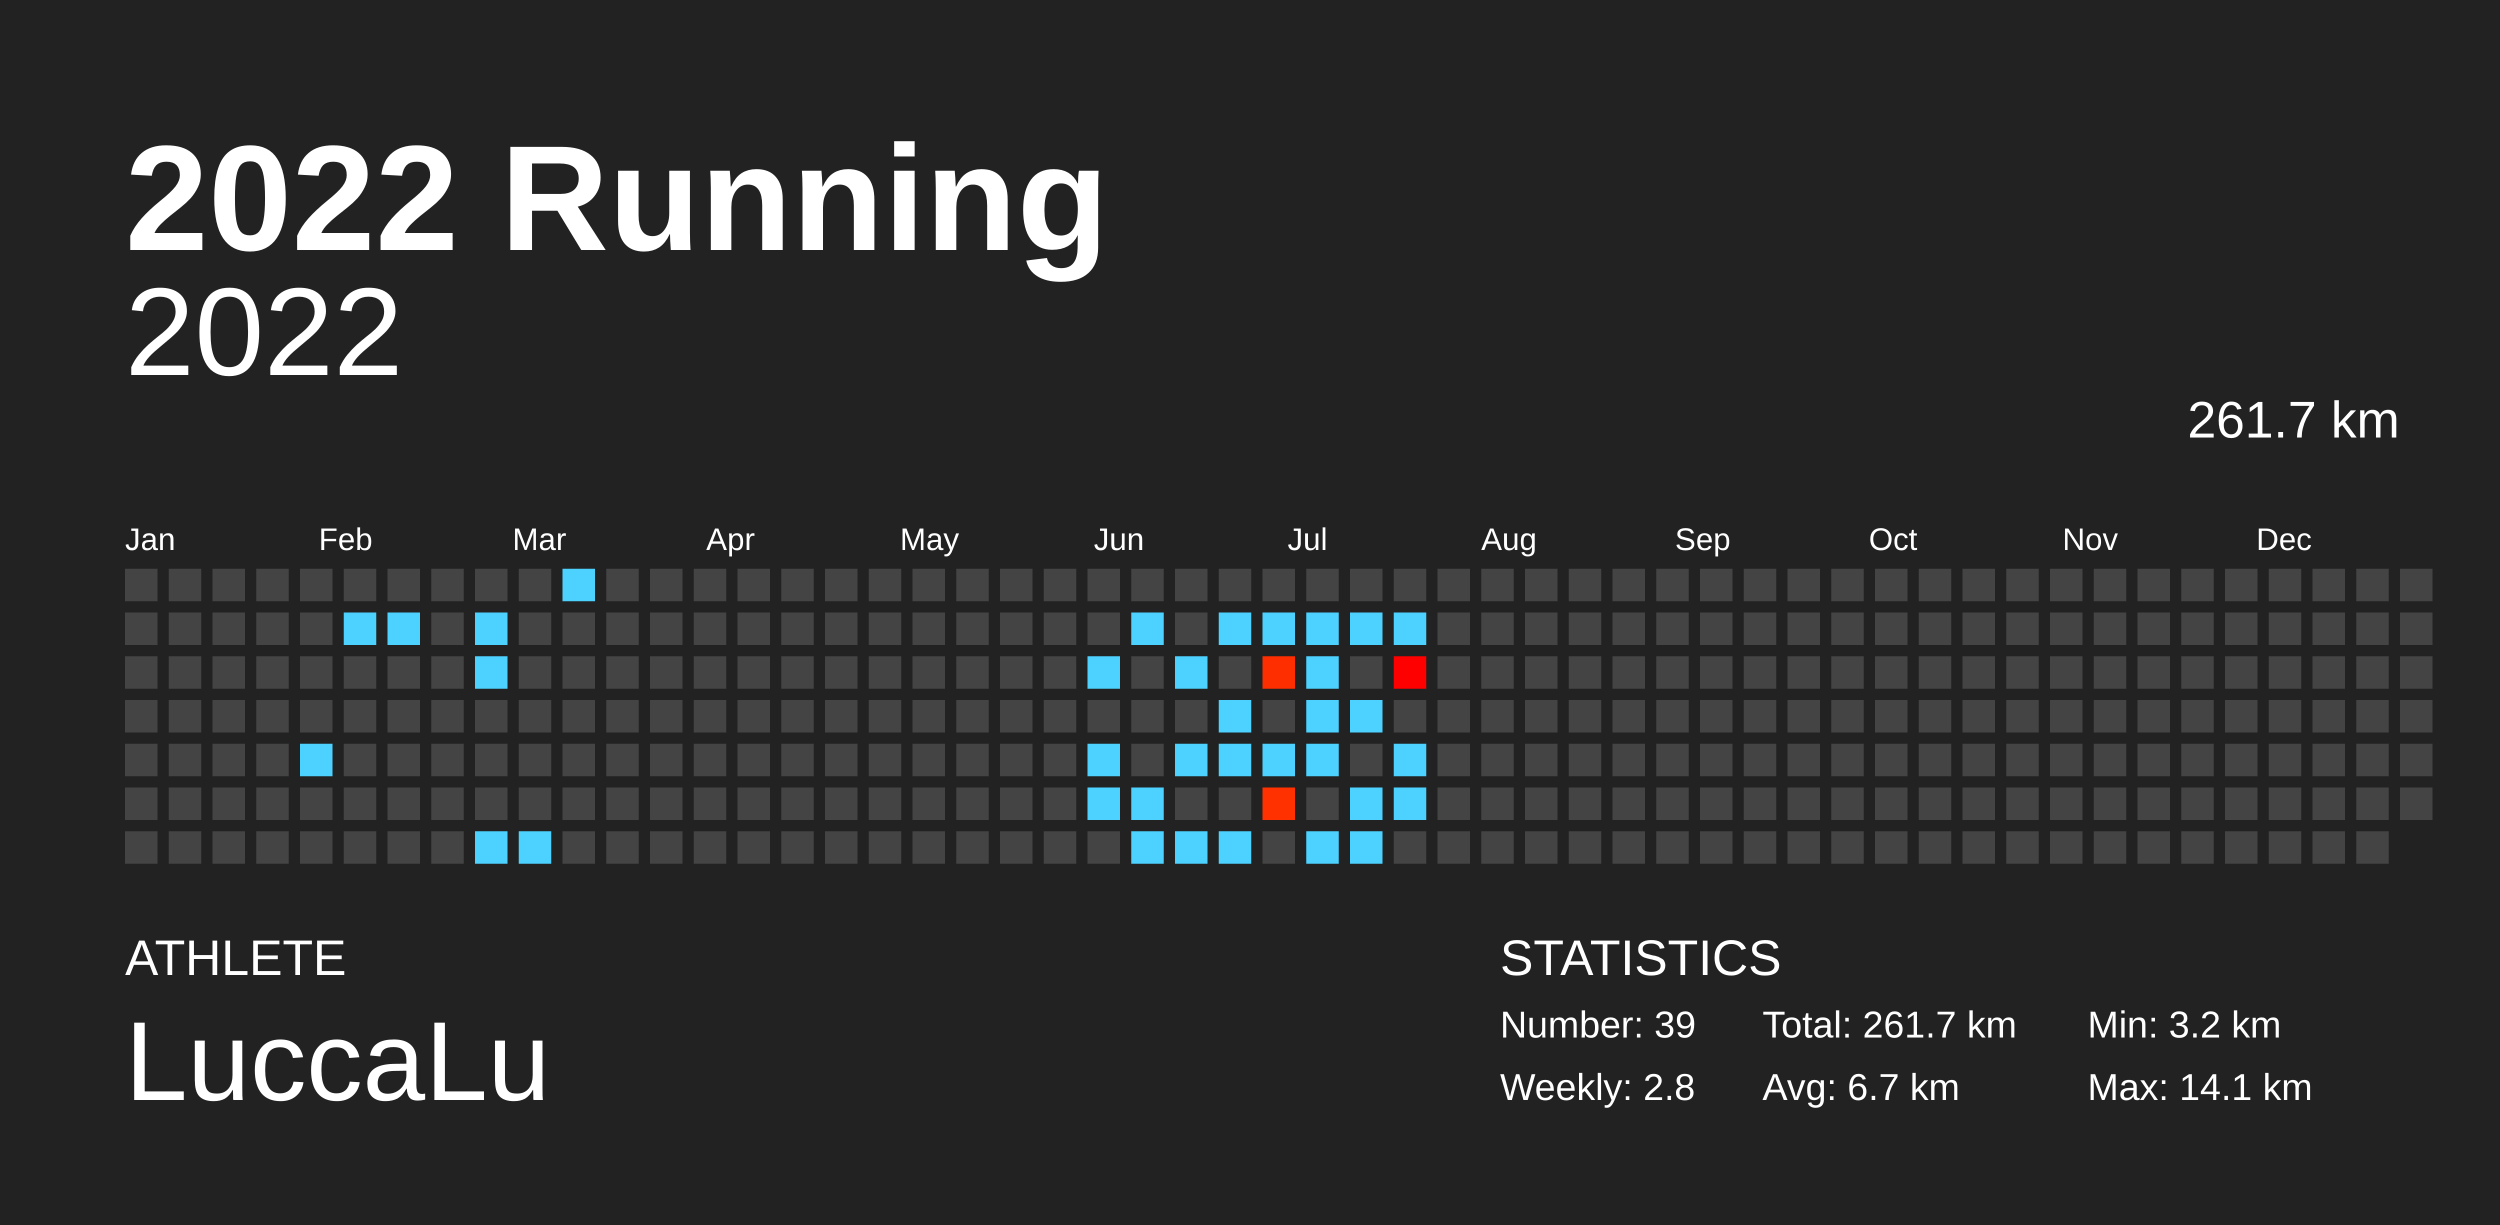
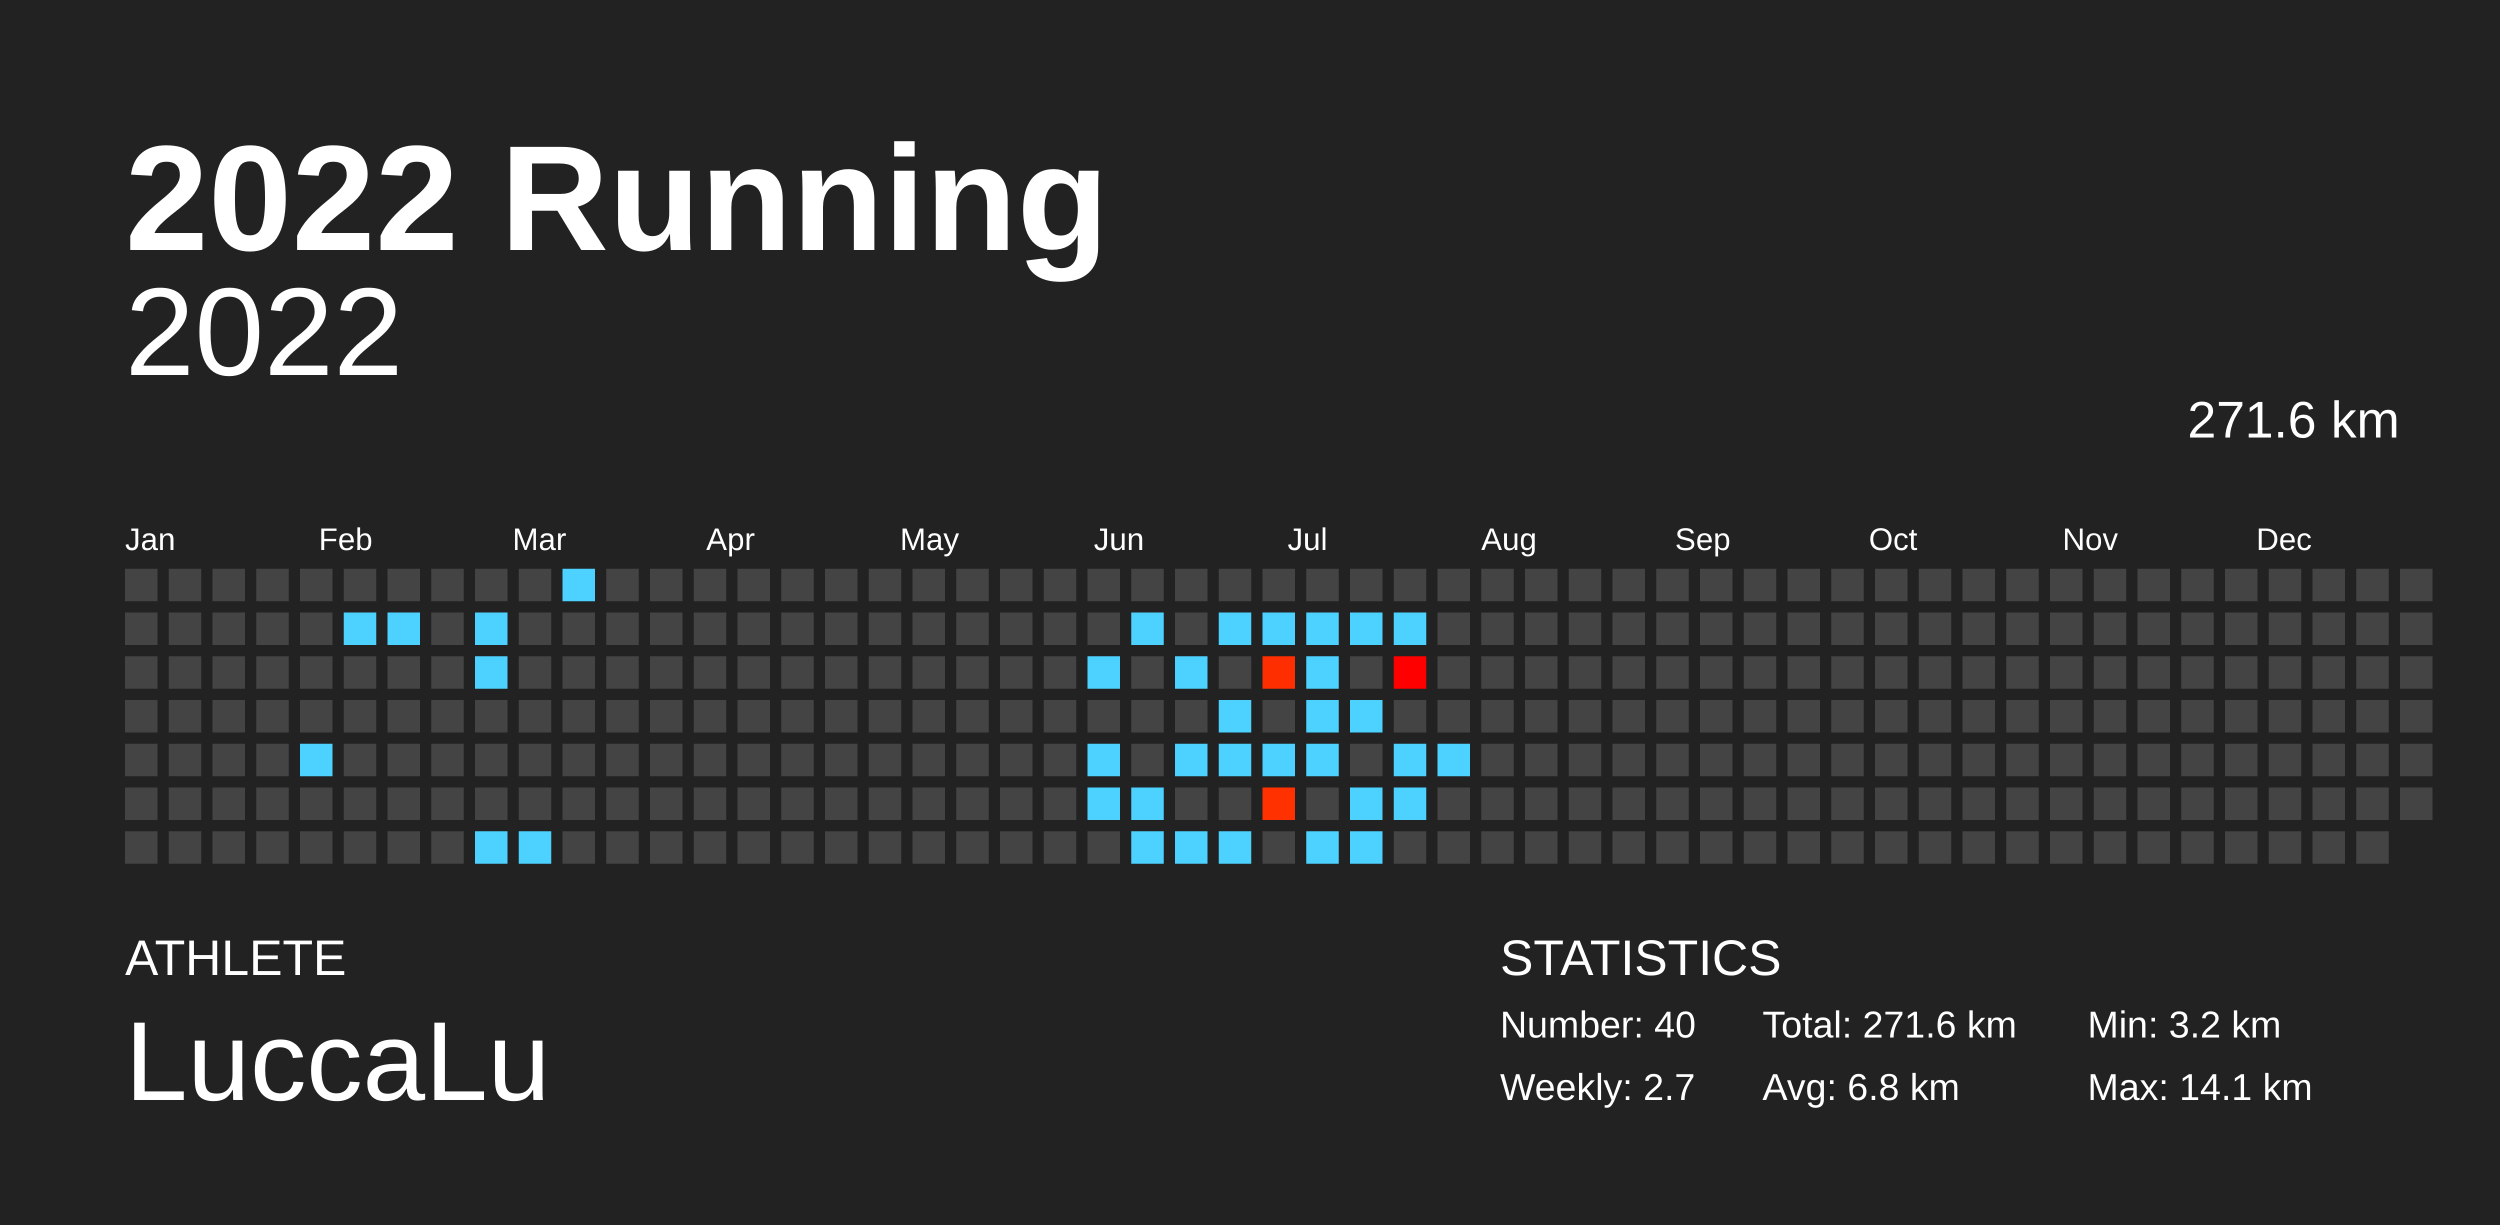
<svg xmlns="http://www.w3.org/2000/svg" baseProfile="full" height="98mm" version="1.1" viewBox="0,0,200,98" width="200mm">
  <defs />
  <rect fill="#222222" height="98" width="200" x="0" y="0" />
  <text fill="#FFFFFF" style="font-size:12px; font-family:Arial; font-weight:bold;" x="10" y="20">2022 Running</text>
  <text fill="#FFFFFF" style="font-size:4px; font-family:Arial" x="10" y="78">ATHLETE</text>
  <text fill="#FFFFFF" style="font-size:9px; font-family:Arial" x="10" y="88">LuccaLu</text>
  <text fill="#FFFFFF" style="font-size:4px; font-family:Arial" x="120" y="78">STATISTICS</text>
-   <text fill="#FFFFFF" style="font-size:3px; font-family:Arial" x="120" y="83">Number: 39</text>
-   <text fill="#FFFFFF" style="font-size:3px; font-family:Arial" x="120" y="88">Weekly: 2.8</text>
-   <text fill="#FFFFFF" style="font-size:3px; font-family:Arial" x="141" y="83">Total: 261.7 km</text>
-   <text fill="#FFFFFF" style="font-size:3px; font-family:Arial" x="141" y="88">Avg: 6.7 km</text>
+   <text fill="#FFFFFF" style="font-size:3px; font-family:Arial" x="120" y="83">Number: 40</text>
+   <text fill="#FFFFFF" style="font-size:3px; font-family:Arial" x="120" y="88">Weekly: 2.7</text>
+   <text fill="#FFFFFF" style="font-size:3px; font-family:Arial" x="141" y="83">Total: 271.6 km</text>
+   <text fill="#FFFFFF" style="font-size:3px; font-family:Arial" x="141" y="88">Avg: 6.8 km</text>
  <text fill="#FFFFFF" style="font-size:3px; font-family:Arial" x="167" y="83">Min: 3.2 km</text>
  <text fill="#FFFFFF" style="font-size:3px; font-family:Arial" x="167" y="88">Max: 14.1 km</text>
  <text alignment-baseline="hanging" fill="#FFFFFF" style="font-size:10.0px; font-family:Arial;" x="10" y="30">2022</text>
-   <text alignment-baseline="hanging" fill="#FFFFFF" style="font-size:4.125px; font-family:Arial;" x="175" y="35">261.7 km</text>
+   <text alignment-baseline="hanging" fill="#FFFFFF" style="font-size:4.125px; font-family:Arial;" x="175" y="35">271.6 km</text>
  <text fill="#FFFFFF" style="font-size:2.5px; font-family:Arial" x="10.0" y="44">Jan</text>
  <text fill="#FFFFFF" style="font-size:2.5px; font-family:Arial" x="25.5" y="44">Feb</text>
  <text fill="#FFFFFF" style="font-size:2.5px; font-family:Arial" x="41.0" y="44">Mar</text>
  <text fill="#FFFFFF" style="font-size:2.5px; font-family:Arial" x="56.5" y="44">Apr</text>
  <text fill="#FFFFFF" style="font-size:2.5px; font-family:Arial" x="72.0" y="44">May</text>
  <text fill="#FFFFFF" style="font-size:2.5px; font-family:Arial" x="87.5" y="44">Jun</text>
  <text fill="#FFFFFF" style="font-size:2.5px; font-family:Arial" x="103.0" y="44">Jul</text>
  <text fill="#FFFFFF" style="font-size:2.5px; font-family:Arial" x="118.5" y="44">Aug</text>
  <text fill="#FFFFFF" style="font-size:2.5px; font-family:Arial" x="134.0" y="44">Sep</text>
  <text fill="#FFFFFF" style="font-size:2.5px; font-family:Arial" x="149.5" y="44">Oct</text>
  <text fill="#FFFFFF" style="font-size:2.5px; font-family:Arial" x="165.0" y="44">Nov</text>
  <text fill="#FFFFFF" style="font-size:2.5px; font-family:Arial" x="180.5" y="44">Dec</text>
  <rect fill="#444444" height="2.6" width="2.6" x="10.0" y="45.5" />
  <rect fill="#444444" height="2.6" width="2.6" x="10.0" y="49.0" />
  <rect fill="#444444" height="2.6" width="2.6" x="10.0" y="52.5" />
  <rect fill="#444444" height="2.6" width="2.6" x="10.0" y="56.0" />
  <rect fill="#444444" height="2.6" width="2.6" x="10.0" y="59.5" />
  <rect fill="#444444" height="2.6" width="2.6" x="10.0" y="63.0" />
  <rect fill="#444444" height="2.6" width="2.6" x="10.0" y="66.5" />
  <rect fill="#444444" height="2.6" width="2.6" x="13.5" y="45.5" />
  <rect fill="#444444" height="2.6" width="2.6" x="13.5" y="49.0" />
  <rect fill="#444444" height="2.6" width="2.6" x="13.5" y="52.5" />
  <rect fill="#444444" height="2.6" width="2.6" x="13.5" y="56.0" />
  <rect fill="#444444" height="2.6" width="2.6" x="13.5" y="59.5" />
  <rect fill="#444444" height="2.6" width="2.6" x="13.5" y="63.0" />
  <rect fill="#444444" height="2.6" width="2.6" x="13.5" y="66.5" />
  <rect fill="#444444" height="2.6" width="2.6" x="17.0" y="45.5" />
  <rect fill="#444444" height="2.6" width="2.6" x="17.0" y="49.0" />
  <rect fill="#444444" height="2.6" width="2.6" x="17.0" y="52.5" />
  <rect fill="#444444" height="2.6" width="2.6" x="17.0" y="56.0" />
  <rect fill="#444444" height="2.6" width="2.6" x="17.0" y="59.5" />
  <rect fill="#444444" height="2.6" width="2.6" x="17.0" y="63.0" />
  <rect fill="#444444" height="2.6" width="2.6" x="17.0" y="66.5" />
  <rect fill="#444444" height="2.6" width="2.6" x="20.5" y="45.5" />
  <rect fill="#444444" height="2.6" width="2.6" x="20.5" y="49.0" />
  <rect fill="#444444" height="2.6" width="2.6" x="20.5" y="52.5" />
  <rect fill="#444444" height="2.6" width="2.6" x="20.5" y="56.0" />
  <rect fill="#444444" height="2.6" width="2.6" x="20.5" y="59.5" />
  <rect fill="#444444" height="2.6" width="2.6" x="20.5" y="63.0" />
  <rect fill="#444444" height="2.6" width="2.6" x="20.5" y="66.5" />
  <rect fill="#444444" height="2.6" width="2.6" x="24.0" y="45.5" />
  <rect fill="#444444" height="2.6" width="2.6" x="24.0" y="49.0" />
  <rect fill="#444444" height="2.6" width="2.6" x="24.0" y="52.5" />
  <rect fill="#444444" height="2.6" width="2.6" x="24.0" y="56.0" />
  <rect fill="#4dd2ff" height="2.6" width="2.6" x="24.0" y="59.5" />
  <rect fill="#444444" height="2.6" width="2.6" x="24.0" y="63.0" />
  <rect fill="#444444" height="2.6" width="2.6" x="24.0" y="66.5" />
  <rect fill="#444444" height="2.6" width="2.6" x="27.5" y="45.5" />
  <rect fill="#4dd2ff" height="2.6" width="2.6" x="27.5" y="49.0" />
  <rect fill="#444444" height="2.6" width="2.6" x="27.5" y="52.5" />
  <rect fill="#444444" height="2.6" width="2.6" x="27.5" y="56.0" />
  <rect fill="#444444" height="2.6" width="2.6" x="27.5" y="59.5" />
  <rect fill="#444444" height="2.6" width="2.6" x="27.5" y="63.0" />
  <rect fill="#444444" height="2.6" width="2.6" x="27.5" y="66.5" />
  <rect fill="#444444" height="2.6" width="2.6" x="31.0" y="45.5" />
  <rect fill="#4dd2ff" height="2.6" width="2.6" x="31.0" y="49.0" />
  <rect fill="#444444" height="2.6" width="2.6" x="31.0" y="52.5" />
  <rect fill="#444444" height="2.6" width="2.6" x="31.0" y="56.0" />
  <rect fill="#444444" height="2.6" width="2.6" x="31.0" y="59.5" />
  <rect fill="#444444" height="2.6" width="2.6" x="31.0" y="63.0" />
  <rect fill="#444444" height="2.6" width="2.6" x="31.0" y="66.5" />
  <rect fill="#444444" height="2.6" width="2.6" x="34.5" y="45.5" />
  <rect fill="#444444" height="2.6" width="2.6" x="34.5" y="49.0" />
  <rect fill="#444444" height="2.6" width="2.6" x="34.5" y="52.5" />
  <rect fill="#444444" height="2.6" width="2.6" x="34.5" y="56.0" />
  <rect fill="#444444" height="2.6" width="2.6" x="34.5" y="59.5" />
  <rect fill="#444444" height="2.6" width="2.6" x="34.5" y="63.0" />
  <rect fill="#444444" height="2.6" width="2.6" x="34.5" y="66.5" />
  <rect fill="#444444" height="2.6" width="2.6" x="38.0" y="45.5" />
  <rect fill="#4dd2ff" height="2.6" width="2.6" x="38.0" y="49.0" />
  <rect fill="#4dd2ff" height="2.6" width="2.6" x="38.0" y="52.5" />
  <rect fill="#444444" height="2.6" width="2.6" x="38.0" y="56.0" />
  <rect fill="#444444" height="2.6" width="2.6" x="38.0" y="59.5" />
  <rect fill="#444444" height="2.6" width="2.6" x="38.0" y="63.0" />
  <rect fill="#4dd2ff" height="2.6" width="2.6" x="38.0" y="66.5" />
  <rect fill="#444444" height="2.6" width="2.6" x="41.5" y="45.5" />
  <rect fill="#444444" height="2.6" width="2.6" x="41.5" y="49.0" />
  <rect fill="#444444" height="2.6" width="2.6" x="41.5" y="52.5" />
  <rect fill="#444444" height="2.6" width="2.6" x="41.5" y="56.0" />
  <rect fill="#444444" height="2.6" width="2.6" x="41.5" y="59.5" />
  <rect fill="#444444" height="2.6" width="2.6" x="41.5" y="63.0" />
  <rect fill="#4dd2ff" height="2.6" width="2.6" x="41.5" y="66.5" />
  <rect fill="#4dd2ff" height="2.6" width="2.6" x="45.0" y="45.5" />
  <rect fill="#444444" height="2.6" width="2.6" x="45.0" y="49.0" />
  <rect fill="#444444" height="2.6" width="2.6" x="45.0" y="52.5" />
  <rect fill="#444444" height="2.6" width="2.6" x="45.0" y="56.0" />
  <rect fill="#444444" height="2.6" width="2.6" x="45.0" y="59.5" />
  <rect fill="#444444" height="2.6" width="2.6" x="45.0" y="63.0" />
  <rect fill="#444444" height="2.6" width="2.6" x="45.0" y="66.5" />
  <rect fill="#444444" height="2.6" width="2.6" x="48.5" y="45.5" />
  <rect fill="#444444" height="2.6" width="2.6" x="48.5" y="49.0" />
  <rect fill="#444444" height="2.6" width="2.6" x="48.5" y="52.5" />
  <rect fill="#444444" height="2.6" width="2.6" x="48.5" y="56.0" />
  <rect fill="#444444" height="2.6" width="2.6" x="48.5" y="59.5" />
  <rect fill="#444444" height="2.6" width="2.6" x="48.5" y="63.0" />
  <rect fill="#444444" height="2.6" width="2.6" x="48.5" y="66.5" />
  <rect fill="#444444" height="2.6" width="2.6" x="52.0" y="45.5" />
  <rect fill="#444444" height="2.6" width="2.6" x="52.0" y="49.0" />
  <rect fill="#444444" height="2.6" width="2.6" x="52.0" y="52.5" />
  <rect fill="#444444" height="2.6" width="2.6" x="52.0" y="56.0" />
  <rect fill="#444444" height="2.6" width="2.6" x="52.0" y="59.5" />
  <rect fill="#444444" height="2.6" width="2.6" x="52.0" y="63.0" />
  <rect fill="#444444" height="2.6" width="2.6" x="52.0" y="66.5" />
  <rect fill="#444444" height="2.6" width="2.6" x="55.5" y="45.5" />
  <rect fill="#444444" height="2.6" width="2.6" x="55.5" y="49.0" />
  <rect fill="#444444" height="2.6" width="2.6" x="55.5" y="52.5" />
  <rect fill="#444444" height="2.6" width="2.6" x="55.5" y="56.0" />
  <rect fill="#444444" height="2.6" width="2.6" x="55.5" y="59.5" />
  <rect fill="#444444" height="2.6" width="2.6" x="55.5" y="63.0" />
  <rect fill="#444444" height="2.6" width="2.6" x="55.5" y="66.5" />
  <rect fill="#444444" height="2.6" width="2.6" x="59.0" y="45.5" />
  <rect fill="#444444" height="2.6" width="2.6" x="59.0" y="49.0" />
  <rect fill="#444444" height="2.6" width="2.6" x="59.0" y="52.5" />
  <rect fill="#444444" height="2.6" width="2.6" x="59.0" y="56.0" />
  <rect fill="#444444" height="2.6" width="2.6" x="59.0" y="59.5" />
  <rect fill="#444444" height="2.6" width="2.6" x="59.0" y="63.0" />
  <rect fill="#444444" height="2.6" width="2.6" x="59.0" y="66.5" />
  <rect fill="#444444" height="2.6" width="2.6" x="62.5" y="45.5" />
  <rect fill="#444444" height="2.6" width="2.6" x="62.5" y="49.0" />
  <rect fill="#444444" height="2.6" width="2.6" x="62.5" y="52.5" />
  <rect fill="#444444" height="2.6" width="2.6" x="62.5" y="56.0" />
  <rect fill="#444444" height="2.6" width="2.6" x="62.5" y="59.5" />
  <rect fill="#444444" height="2.6" width="2.6" x="62.5" y="63.0" />
  <rect fill="#444444" height="2.6" width="2.6" x="62.5" y="66.5" />
  <rect fill="#444444" height="2.6" width="2.6" x="66.0" y="45.5" />
  <rect fill="#444444" height="2.6" width="2.6" x="66.0" y="49.0" />
  <rect fill="#444444" height="2.6" width="2.6" x="66.0" y="52.5" />
  <rect fill="#444444" height="2.6" width="2.6" x="66.0" y="56.0" />
  <rect fill="#444444" height="2.6" width="2.6" x="66.0" y="59.5" />
  <rect fill="#444444" height="2.6" width="2.6" x="66.0" y="63.0" />
  <rect fill="#444444" height="2.6" width="2.6" x="66.0" y="66.5" />
  <rect fill="#444444" height="2.6" width="2.6" x="69.5" y="45.5" />
  <rect fill="#444444" height="2.6" width="2.6" x="69.5" y="49.0" />
  <rect fill="#444444" height="2.6" width="2.6" x="69.5" y="52.5" />
  <rect fill="#444444" height="2.6" width="2.6" x="69.5" y="56.0" />
  <rect fill="#444444" height="2.6" width="2.6" x="69.5" y="59.5" />
  <rect fill="#444444" height="2.6" width="2.6" x="69.5" y="63.0" />
  <rect fill="#444444" height="2.6" width="2.6" x="69.5" y="66.5" />
  <rect fill="#444444" height="2.6" width="2.6" x="73.0" y="45.5" />
  <rect fill="#444444" height="2.6" width="2.6" x="73.0" y="49.0" />
  <rect fill="#444444" height="2.6" width="2.6" x="73.0" y="52.5" />
  <rect fill="#444444" height="2.6" width="2.6" x="73.0" y="56.0" />
  <rect fill="#444444" height="2.6" width="2.6" x="73.0" y="59.5" />
  <rect fill="#444444" height="2.6" width="2.6" x="73.0" y="63.0" />
  <rect fill="#444444" height="2.6" width="2.6" x="73.0" y="66.5" />
  <rect fill="#444444" height="2.6" width="2.6" x="76.5" y="45.5" />
  <rect fill="#444444" height="2.6" width="2.6" x="76.5" y="49.0" />
  <rect fill="#444444" height="2.6" width="2.6" x="76.5" y="52.5" />
  <rect fill="#444444" height="2.6" width="2.6" x="76.5" y="56.0" />
  <rect fill="#444444" height="2.6" width="2.6" x="76.5" y="59.5" />
  <rect fill="#444444" height="2.6" width="2.6" x="76.5" y="63.0" />
  <rect fill="#444444" height="2.6" width="2.6" x="76.5" y="66.5" />
  <rect fill="#444444" height="2.6" width="2.6" x="80.0" y="45.5" />
  <rect fill="#444444" height="2.6" width="2.6" x="80.0" y="49.0" />
  <rect fill="#444444" height="2.6" width="2.6" x="80.0" y="52.5" />
  <rect fill="#444444" height="2.6" width="2.6" x="80.0" y="56.0" />
  <rect fill="#444444" height="2.6" width="2.6" x="80.0" y="59.5" />
  <rect fill="#444444" height="2.6" width="2.6" x="80.0" y="63.0" />
  <rect fill="#444444" height="2.6" width="2.6" x="80.0" y="66.5" />
  <rect fill="#444444" height="2.6" width="2.6" x="83.5" y="45.5" />
  <rect fill="#444444" height="2.6" width="2.6" x="83.5" y="49.0" />
  <rect fill="#444444" height="2.6" width="2.6" x="83.5" y="52.5" />
  <rect fill="#444444" height="2.6" width="2.6" x="83.5" y="56.0" />
  <rect fill="#444444" height="2.6" width="2.6" x="83.5" y="59.5" />
  <rect fill="#444444" height="2.6" width="2.6" x="83.5" y="63.0" />
  <rect fill="#444444" height="2.6" width="2.6" x="83.5" y="66.5" />
  <rect fill="#444444" height="2.6" width="2.6" x="87.0" y="45.5" />
  <rect fill="#444444" height="2.6" width="2.6" x="87.0" y="49.0" />
  <rect fill="#4dd2ff" height="2.6" width="2.6" x="87.0" y="52.5" />
  <rect fill="#444444" height="2.6" width="2.6" x="87.0" y="56.0" />
  <rect fill="#4dd2ff" height="2.6" width="2.6" x="87.0" y="59.5" />
  <rect fill="#4dd2ff" height="2.6" width="2.6" x="87.0" y="63.0" />
  <rect fill="#444444" height="2.6" width="2.6" x="87.0" y="66.5" />
  <rect fill="#444444" height="2.6" width="2.6" x="90.5" y="45.5" />
  <rect fill="#4dd2ff" height="2.6" width="2.6" x="90.5" y="49.0" />
  <rect fill="#444444" height="2.6" width="2.6" x="90.5" y="52.5" />
  <rect fill="#444444" height="2.6" width="2.6" x="90.5" y="56.0" />
  <rect fill="#444444" height="2.6" width="2.6" x="90.5" y="59.5" />
  <rect fill="#4dd2ff" height="2.6" width="2.6" x="90.5" y="63.0" />
  <rect fill="#4dd2ff" height="2.6" width="2.6" x="90.5" y="66.5" />
  <rect fill="#444444" height="2.6" width="2.6" x="94.0" y="45.5" />
  <rect fill="#444444" height="2.6" width="2.6" x="94.0" y="49.0" />
  <rect fill="#4dd2ff" height="2.6" width="2.6" x="94.0" y="52.5" />
  <rect fill="#444444" height="2.6" width="2.6" x="94.0" y="56.0" />
  <rect fill="#4dd2ff" height="2.6" width="2.6" x="94.0" y="59.5" />
  <rect fill="#444444" height="2.6" width="2.6" x="94.0" y="63.0" />
  <rect fill="#4dd2ff" height="2.6" width="2.6" x="94.0" y="66.5" />
  <rect fill="#444444" height="2.6" width="2.6" x="97.5" y="45.5" />
  <rect fill="#4dd2ff" height="2.6" width="2.6" x="97.5" y="49.0" />
  <rect fill="#444444" height="2.6" width="2.6" x="97.5" y="52.5" />
  <rect fill="#4dd2ff" height="2.6" width="2.6" x="97.5" y="56.0" />
  <rect fill="#4dd2ff" height="2.6" width="2.6" x="97.5" y="59.5" />
  <rect fill="#444444" height="2.6" width="2.6" x="97.5" y="63.0" />
  <rect fill="#4dd2ff" height="2.6" width="2.6" x="97.5" y="66.5" />
  <rect fill="#444444" height="2.6" width="2.6" x="101.0" y="45.5" />
  <rect fill="#4dd2ff" height="2.6" width="2.6" x="101.0" y="49.0" />
  <rect fill="#ff2e00" height="2.6" width="2.6" x="101.0" y="52.5" />
  <rect fill="#444444" height="2.6" width="2.6" x="101.0" y="56.0" />
  <rect fill="#4dd2ff" height="2.6" width="2.6" x="101.0" y="59.5" />
  <rect fill="#ff3100" height="2.6" width="2.6" x="101.0" y="63.0" />
  <rect fill="#444444" height="2.6" width="2.6" x="101.0" y="66.5" />
  <rect fill="#444444" height="2.6" width="2.6" x="104.5" y="45.5" />
  <rect fill="#4dd2ff" height="2.6" width="2.6" x="104.5" y="49.0" />
  <rect fill="#4dd2ff" height="2.6" width="2.6" x="104.5" y="52.5" />
  <rect fill="#4dd2ff" height="2.6" width="2.6" x="104.5" y="56.0" />
  <rect fill="#4dd2ff" height="2.6" width="2.6" x="104.5" y="59.5" />
  <rect fill="#444444" height="2.6" width="2.6" x="104.5" y="63.0" />
  <rect fill="#4dd2ff" height="2.6" width="2.6" x="104.5" y="66.5" />
  <rect fill="#444444" height="2.6" width="2.6" x="108.0" y="45.5" />
  <rect fill="#4dd2ff" height="2.6" width="2.6" x="108.0" y="49.0" />
  <rect fill="#444444" height="2.6" width="2.6" x="108.0" y="52.5" />
  <rect fill="#4dd2ff" height="2.6" width="2.6" x="108.0" y="56.0" />
  <rect fill="#444444" height="2.6" width="2.6" x="108.0" y="59.5" />
  <rect fill="#4dd2ff" height="2.6" width="2.6" x="108.0" y="63.0" />
  <rect fill="#4dd2ff" height="2.6" width="2.6" x="108.0" y="66.5" />
  <rect fill="#444444" height="2.6" width="2.6" x="111.5" y="45.5" />
  <rect fill="#4dd2ff" height="2.6" width="2.6" x="111.5" y="49.0" />
  <rect fill="#ff0000" height="2.6" width="2.6" x="111.5" y="52.5" />
  <rect fill="#444444" height="2.6" width="2.6" x="111.5" y="56.0" />
  <rect fill="#4dd2ff" height="2.6" width="2.6" x="111.5" y="59.5" />
  <rect fill="#4dd2ff" height="2.6" width="2.6" x="111.5" y="63.0" />
  <rect fill="#444444" height="2.6" width="2.6" x="111.5" y="66.5" />
  <rect fill="#444444" height="2.6" width="2.6" x="115.0" y="45.5" />
  <rect fill="#444444" height="2.6" width="2.6" x="115.0" y="49.0" />
  <rect fill="#444444" height="2.6" width="2.6" x="115.0" y="52.5" />
  <rect fill="#444444" height="2.6" width="2.6" x="115.0" y="56.0" />
-   <rect fill="#444444" height="2.6" width="2.6" x="115.0" y="59.5" />
+   <rect fill="#4dd2ff" height="2.6" width="2.6" x="115.0" y="59.5" />
  <rect fill="#444444" height="2.6" width="2.6" x="115.0" y="63.0" />
  <rect fill="#444444" height="2.6" width="2.6" x="115.0" y="66.5" />
  <rect fill="#444444" height="2.6" width="2.6" x="118.5" y="45.5" />
  <rect fill="#444444" height="2.6" width="2.6" x="118.5" y="49.0" />
  <rect fill="#444444" height="2.6" width="2.6" x="118.5" y="52.5" />
  <rect fill="#444444" height="2.6" width="2.6" x="118.5" y="56.0" />
  <rect fill="#444444" height="2.6" width="2.6" x="118.5" y="59.5" />
  <rect fill="#444444" height="2.6" width="2.6" x="118.5" y="63.0" />
  <rect fill="#444444" height="2.6" width="2.6" x="118.5" y="66.5" />
  <rect fill="#444444" height="2.6" width="2.6" x="122.0" y="45.5" />
  <rect fill="#444444" height="2.6" width="2.6" x="122.0" y="49.0" />
  <rect fill="#444444" height="2.6" width="2.6" x="122.0" y="52.5" />
  <rect fill="#444444" height="2.6" width="2.6" x="122.0" y="56.0" />
  <rect fill="#444444" height="2.6" width="2.6" x="122.0" y="59.5" />
  <rect fill="#444444" height="2.6" width="2.6" x="122.0" y="63.0" />
  <rect fill="#444444" height="2.6" width="2.6" x="122.0" y="66.5" />
  <rect fill="#444444" height="2.6" width="2.6" x="125.5" y="45.5" />
  <rect fill="#444444" height="2.6" width="2.6" x="125.5" y="49.0" />
  <rect fill="#444444" height="2.6" width="2.6" x="125.5" y="52.5" />
  <rect fill="#444444" height="2.6" width="2.6" x="125.5" y="56.0" />
  <rect fill="#444444" height="2.6" width="2.6" x="125.5" y="59.5" />
  <rect fill="#444444" height="2.6" width="2.6" x="125.5" y="63.0" />
  <rect fill="#444444" height="2.6" width="2.6" x="125.5" y="66.5" />
  <rect fill="#444444" height="2.6" width="2.6" x="129.0" y="45.5" />
  <rect fill="#444444" height="2.6" width="2.6" x="129.0" y="49.0" />
  <rect fill="#444444" height="2.6" width="2.6" x="129.0" y="52.5" />
  <rect fill="#444444" height="2.6" width="2.6" x="129.0" y="56.0" />
  <rect fill="#444444" height="2.6" width="2.6" x="129.0" y="59.5" />
  <rect fill="#444444" height="2.6" width="2.6" x="129.0" y="63.0" />
  <rect fill="#444444" height="2.6" width="2.6" x="129.0" y="66.5" />
  <rect fill="#444444" height="2.6" width="2.6" x="132.5" y="45.5" />
  <rect fill="#444444" height="2.6" width="2.6" x="132.5" y="49.0" />
  <rect fill="#444444" height="2.6" width="2.6" x="132.5" y="52.5" />
  <rect fill="#444444" height="2.6" width="2.6" x="132.5" y="56.0" />
  <rect fill="#444444" height="2.6" width="2.6" x="132.5" y="59.5" />
  <rect fill="#444444" height="2.6" width="2.6" x="132.5" y="63.0" />
  <rect fill="#444444" height="2.6" width="2.6" x="132.5" y="66.5" />
  <rect fill="#444444" height="2.6" width="2.6" x="136.0" y="45.5" />
  <rect fill="#444444" height="2.6" width="2.6" x="136.0" y="49.0" />
  <rect fill="#444444" height="2.6" width="2.6" x="136.0" y="52.5" />
  <rect fill="#444444" height="2.6" width="2.6" x="136.0" y="56.0" />
  <rect fill="#444444" height="2.6" width="2.6" x="136.0" y="59.5" />
  <rect fill="#444444" height="2.6" width="2.6" x="136.0" y="63.0" />
  <rect fill="#444444" height="2.6" width="2.6" x="136.0" y="66.5" />
  <rect fill="#444444" height="2.6" width="2.6" x="139.5" y="45.5" />
  <rect fill="#444444" height="2.6" width="2.6" x="139.5" y="49.0" />
  <rect fill="#444444" height="2.6" width="2.6" x="139.5" y="52.5" />
  <rect fill="#444444" height="2.6" width="2.6" x="139.5" y="56.0" />
  <rect fill="#444444" height="2.6" width="2.6" x="139.5" y="59.5" />
  <rect fill="#444444" height="2.6" width="2.6" x="139.5" y="63.0" />
  <rect fill="#444444" height="2.6" width="2.6" x="139.5" y="66.5" />
  <rect fill="#444444" height="2.6" width="2.6" x="143.0" y="45.5" />
  <rect fill="#444444" height="2.6" width="2.6" x="143.0" y="49.0" />
  <rect fill="#444444" height="2.6" width="2.6" x="143.0" y="52.5" />
  <rect fill="#444444" height="2.6" width="2.6" x="143.0" y="56.0" />
  <rect fill="#444444" height="2.6" width="2.6" x="143.0" y="59.5" />
  <rect fill="#444444" height="2.6" width="2.6" x="143.0" y="63.0" />
  <rect fill="#444444" height="2.6" width="2.6" x="143.0" y="66.5" />
  <rect fill="#444444" height="2.6" width="2.6" x="146.5" y="45.5" />
  <rect fill="#444444" height="2.6" width="2.6" x="146.5" y="49.0" />
  <rect fill="#444444" height="2.6" width="2.6" x="146.5" y="52.5" />
  <rect fill="#444444" height="2.6" width="2.6" x="146.5" y="56.0" />
  <rect fill="#444444" height="2.6" width="2.6" x="146.5" y="59.5" />
  <rect fill="#444444" height="2.6" width="2.6" x="146.5" y="63.0" />
  <rect fill="#444444" height="2.6" width="2.6" x="146.5" y="66.5" />
  <rect fill="#444444" height="2.6" width="2.6" x="150.0" y="45.5" />
  <rect fill="#444444" height="2.6" width="2.6" x="150.0" y="49.0" />
  <rect fill="#444444" height="2.6" width="2.6" x="150.0" y="52.5" />
  <rect fill="#444444" height="2.6" width="2.6" x="150.0" y="56.0" />
  <rect fill="#444444" height="2.6" width="2.6" x="150.0" y="59.5" />
  <rect fill="#444444" height="2.6" width="2.6" x="150.0" y="63.0" />
  <rect fill="#444444" height="2.6" width="2.6" x="150.0" y="66.5" />
  <rect fill="#444444" height="2.6" width="2.6" x="153.5" y="45.5" />
  <rect fill="#444444" height="2.6" width="2.6" x="153.5" y="49.0" />
  <rect fill="#444444" height="2.6" width="2.6" x="153.5" y="52.5" />
  <rect fill="#444444" height="2.6" width="2.6" x="153.5" y="56.0" />
  <rect fill="#444444" height="2.6" width="2.6" x="153.5" y="59.5" />
  <rect fill="#444444" height="2.6" width="2.6" x="153.5" y="63.0" />
  <rect fill="#444444" height="2.6" width="2.6" x="153.5" y="66.5" />
  <rect fill="#444444" height="2.6" width="2.6" x="157.0" y="45.5" />
  <rect fill="#444444" height="2.6" width="2.6" x="157.0" y="49.0" />
  <rect fill="#444444" height="2.6" width="2.6" x="157.0" y="52.5" />
  <rect fill="#444444" height="2.6" width="2.6" x="157.0" y="56.0" />
  <rect fill="#444444" height="2.6" width="2.6" x="157.0" y="59.5" />
  <rect fill="#444444" height="2.6" width="2.6" x="157.0" y="63.0" />
  <rect fill="#444444" height="2.6" width="2.6" x="157.0" y="66.5" />
  <rect fill="#444444" height="2.6" width="2.6" x="160.5" y="45.5" />
  <rect fill="#444444" height="2.6" width="2.6" x="160.5" y="49.0" />
  <rect fill="#444444" height="2.6" width="2.6" x="160.5" y="52.5" />
  <rect fill="#444444" height="2.6" width="2.6" x="160.5" y="56.0" />
  <rect fill="#444444" height="2.6" width="2.6" x="160.5" y="59.5" />
  <rect fill="#444444" height="2.6" width="2.6" x="160.5" y="63.0" />
  <rect fill="#444444" height="2.6" width="2.6" x="160.5" y="66.5" />
  <rect fill="#444444" height="2.6" width="2.6" x="164.0" y="45.5" />
  <rect fill="#444444" height="2.6" width="2.6" x="164.0" y="49.0" />
  <rect fill="#444444" height="2.6" width="2.6" x="164.0" y="52.5" />
  <rect fill="#444444" height="2.6" width="2.6" x="164.0" y="56.0" />
  <rect fill="#444444" height="2.6" width="2.6" x="164.0" y="59.5" />
  <rect fill="#444444" height="2.6" width="2.6" x="164.0" y="63.0" />
  <rect fill="#444444" height="2.6" width="2.6" x="164.0" y="66.5" />
  <rect fill="#444444" height="2.6" width="2.6" x="167.5" y="45.5" />
  <rect fill="#444444" height="2.6" width="2.6" x="167.5" y="49.0" />
  <rect fill="#444444" height="2.6" width="2.6" x="167.5" y="52.5" />
  <rect fill="#444444" height="2.6" width="2.6" x="167.5" y="56.0" />
  <rect fill="#444444" height="2.6" width="2.6" x="167.5" y="59.5" />
  <rect fill="#444444" height="2.6" width="2.6" x="167.5" y="63.0" />
  <rect fill="#444444" height="2.6" width="2.6" x="167.5" y="66.5" />
  <rect fill="#444444" height="2.6" width="2.6" x="171.0" y="45.5" />
  <rect fill="#444444" height="2.6" width="2.6" x="171.0" y="49.0" />
  <rect fill="#444444" height="2.6" width="2.6" x="171.0" y="52.5" />
  <rect fill="#444444" height="2.6" width="2.6" x="171.0" y="56.0" />
  <rect fill="#444444" height="2.6" width="2.6" x="171.0" y="59.5" />
  <rect fill="#444444" height="2.6" width="2.6" x="171.0" y="63.0" />
  <rect fill="#444444" height="2.6" width="2.6" x="171.0" y="66.5" />
  <rect fill="#444444" height="2.6" width="2.6" x="174.5" y="45.5" />
  <rect fill="#444444" height="2.6" width="2.6" x="174.5" y="49.0" />
  <rect fill="#444444" height="2.6" width="2.6" x="174.5" y="52.5" />
  <rect fill="#444444" height="2.6" width="2.6" x="174.5" y="56.0" />
  <rect fill="#444444" height="2.6" width="2.6" x="174.5" y="59.5" />
  <rect fill="#444444" height="2.6" width="2.6" x="174.5" y="63.0" />
  <rect fill="#444444" height="2.6" width="2.6" x="174.5" y="66.5" />
  <rect fill="#444444" height="2.6" width="2.6" x="178.0" y="45.5" />
  <rect fill="#444444" height="2.6" width="2.6" x="178.0" y="49.0" />
  <rect fill="#444444" height="2.6" width="2.6" x="178.0" y="52.5" />
  <rect fill="#444444" height="2.6" width="2.6" x="178.0" y="56.0" />
  <rect fill="#444444" height="2.6" width="2.6" x="178.0" y="59.5" />
  <rect fill="#444444" height="2.6" width="2.6" x="178.0" y="63.0" />
  <rect fill="#444444" height="2.6" width="2.6" x="178.0" y="66.5" />
  <rect fill="#444444" height="2.6" width="2.6" x="181.5" y="45.5" />
  <rect fill="#444444" height="2.6" width="2.6" x="181.5" y="49.0" />
  <rect fill="#444444" height="2.6" width="2.6" x="181.5" y="52.5" />
  <rect fill="#444444" height="2.6" width="2.6" x="181.5" y="56.0" />
  <rect fill="#444444" height="2.6" width="2.6" x="181.5" y="59.5" />
  <rect fill="#444444" height="2.6" width="2.6" x="181.5" y="63.0" />
  <rect fill="#444444" height="2.6" width="2.6" x="181.5" y="66.5" />
  <rect fill="#444444" height="2.6" width="2.6" x="185.0" y="45.5" />
  <rect fill="#444444" height="2.6" width="2.6" x="185.0" y="49.0" />
  <rect fill="#444444" height="2.6" width="2.6" x="185.0" y="52.5" />
  <rect fill="#444444" height="2.6" width="2.6" x="185.0" y="56.0" />
  <rect fill="#444444" height="2.6" width="2.6" x="185.0" y="59.5" />
  <rect fill="#444444" height="2.6" width="2.6" x="185.0" y="63.0" />
  <rect fill="#444444" height="2.6" width="2.6" x="185.0" y="66.5" />
  <rect fill="#444444" height="2.6" width="2.6" x="188.5" y="45.5" />
  <rect fill="#444444" height="2.6" width="2.6" x="188.5" y="49.0" />
  <rect fill="#444444" height="2.6" width="2.6" x="188.5" y="52.5" />
  <rect fill="#444444" height="2.6" width="2.6" x="188.5" y="56.0" />
  <rect fill="#444444" height="2.6" width="2.6" x="188.5" y="59.5" />
  <rect fill="#444444" height="2.6" width="2.6" x="188.5" y="63.0" />
  <rect fill="#444444" height="2.6" width="2.6" x="188.5" y="66.5" />
  <rect fill="#444444" height="2.6" width="2.6" x="192.0" y="45.5" />
  <rect fill="#444444" height="2.6" width="2.6" x="192.0" y="49.0" />
  <rect fill="#444444" height="2.6" width="2.6" x="192.0" y="52.5" />
  <rect fill="#444444" height="2.6" width="2.6" x="192.0" y="56.0" />
  <rect fill="#444444" height="2.6" width="2.6" x="192.0" y="59.5" />
  <rect fill="#444444" height="2.6" width="2.6" x="192.0" y="63.0" />
</svg>
